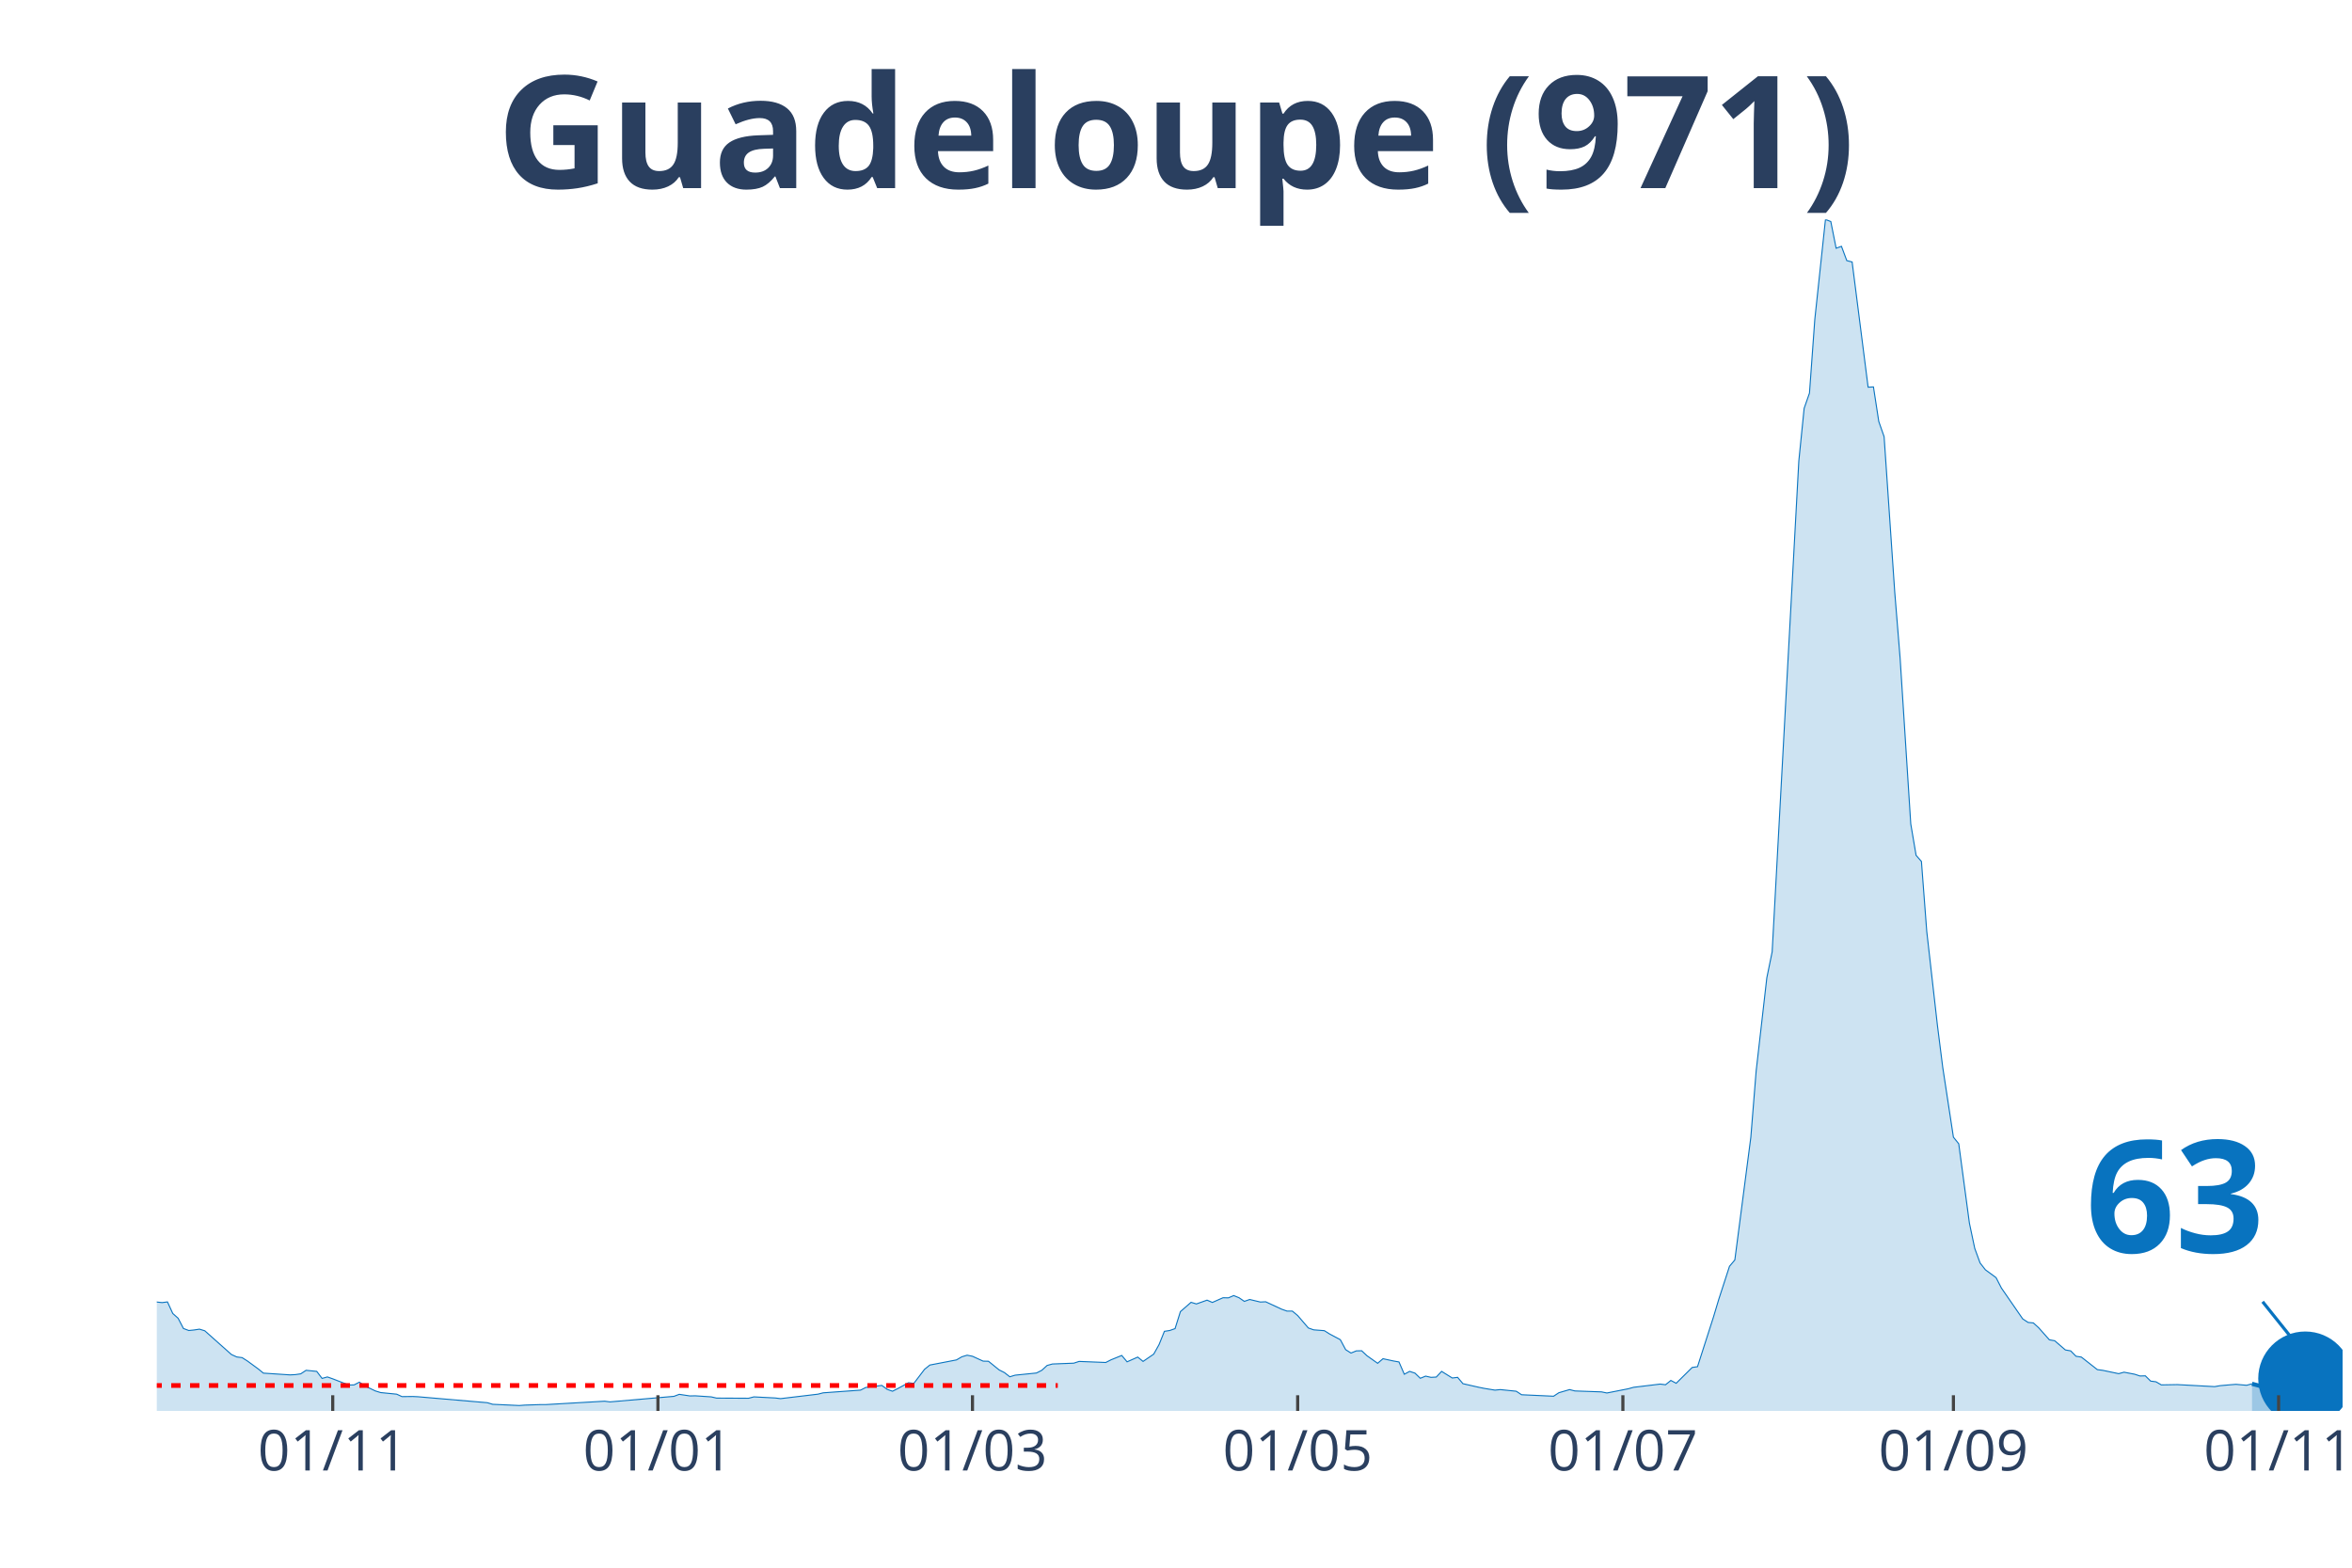
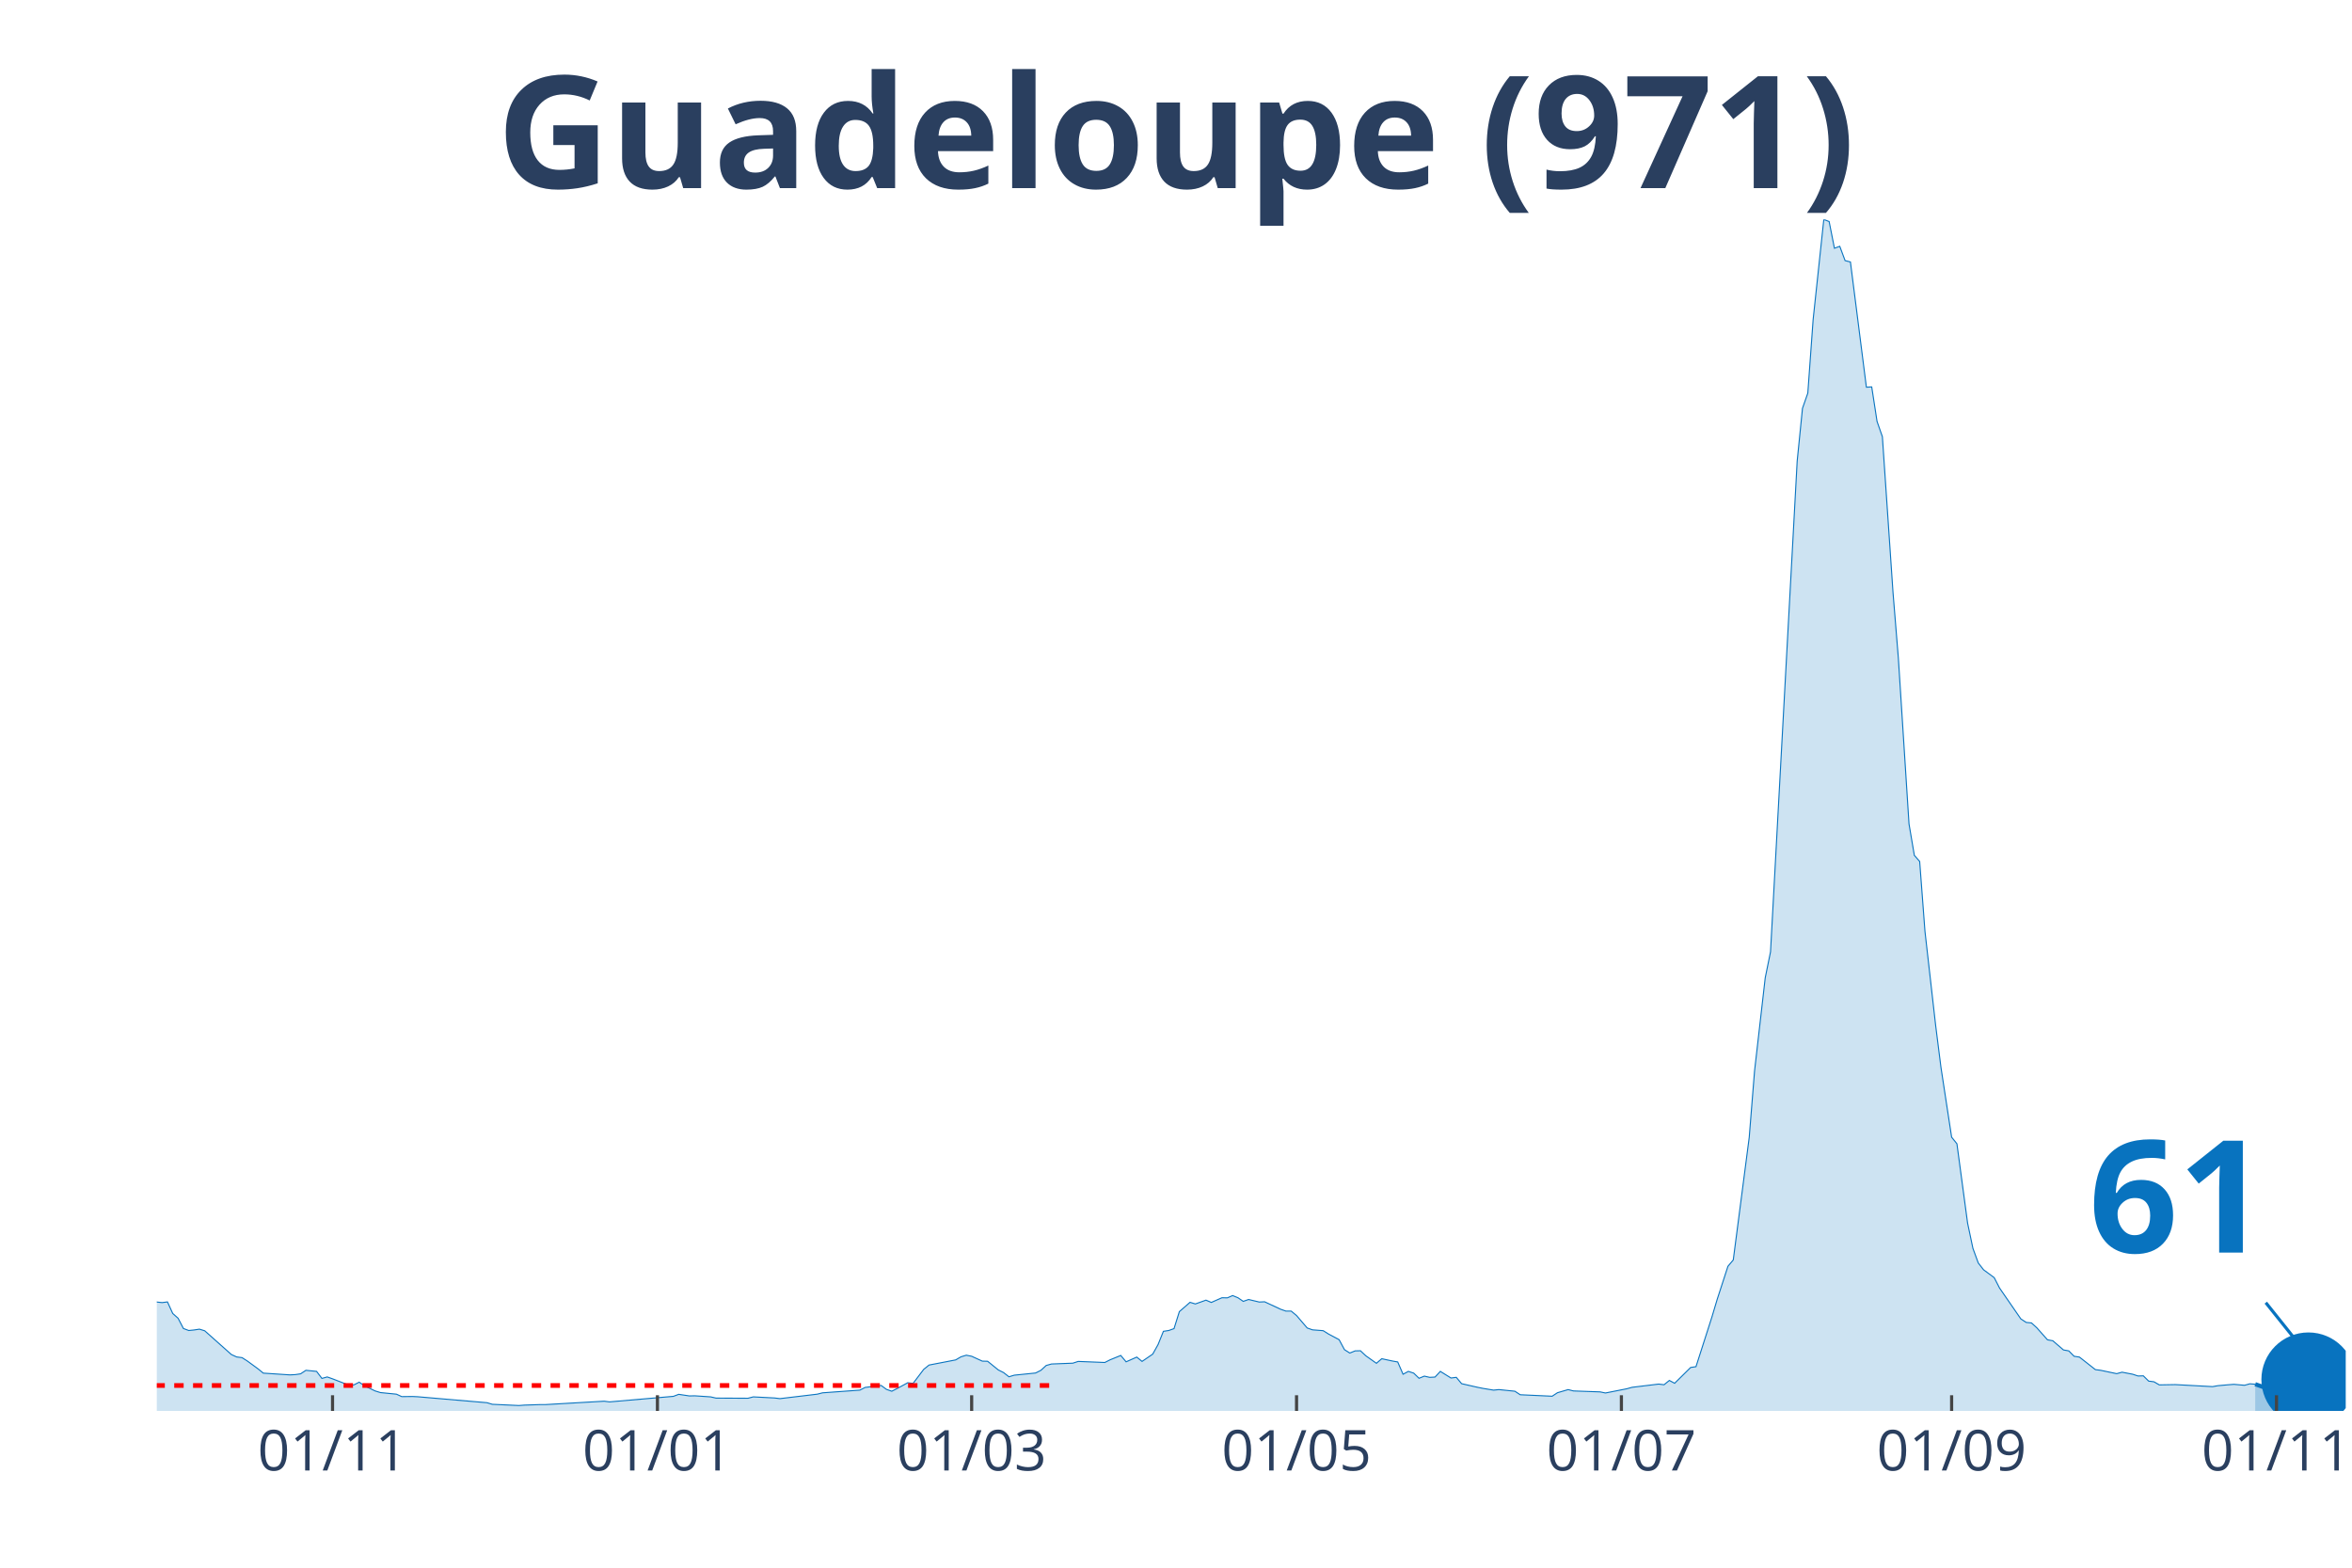
<svg xmlns="http://www.w3.org/2000/svg" class="main-svg" width="1125" height="750" style="" viewBox="0 0 750 500">
  <rect x="0" y="0" width="750" height="500" style="fill: rgb(0, 0, 0); fill-opacity: 0;" />
-   <defs id="defs-120f5b">
+   <defs id="defs-d14626">
    <g class="clips">
-       <clipPath id="clip120f5bxyplot" class="plotclip">
-         <rect width="697" height="380" />
+       <clipPath id="clipd14626xyplot" class="plotclip">
+         <rect width="698" height="380" />
      </clipPath>
-       <clipPath class="axesclip" id="clip120f5bx">
-         <rect x="50" y="0" width="697" height="500" />
+       <clipPath class="axesclip" id="clipd14626x">
+         <rect x="50" y="0" width="698" height="500" />
      </clipPath>
-       <clipPath class="axesclip" id="clip120f5by">
+       <clipPath class="axesclip" id="clipd14626y">
        <rect x="0" y="70" width="750" height="380" />
      </clipPath>
-       <clipPath class="axesclip" id="clip120f5bxy">
-         <rect x="50" y="70" width="697" height="380" />
+       <clipPath class="axesclip" id="clipd14626xy">
+         <rect x="50" y="70" width="698" height="380" />
      </clipPath>
    </g>
    <g class="gradients" />
  </defs>
  <g class="bglayer">
-     <rect class="bg" x="50" y="70" width="697" height="380" style="fill: rgb(0, 0, 0); fill-opacity: 0; stroke-width: 0;" />
+     <rect class="bg" x="50" y="70" width="698" height="380" style="fill: rgb(0, 0, 0); fill-opacity: 0; stroke-width: 0;" />
  </g>
  <g class="layer-below">
    <g class="imagelayer" />
    <g class="shapelayer" />
  </g>
  <g class="cartesianlayer">
    <g class="subplot xy">
      <g class="layer-subplot">
        <g class="shapelayer" />
        <g class="imagelayer" />
      </g>
      <g class="gridlayer">
        <g class="x">
-           <path class="xgrid crisp" transform="translate(106.1,0)" d="M0,70v380" style="stroke: rgb(255, 255, 255); stroke-opacity: 1; stroke-width: 1px;" />
-           <path class="xgrid crisp" transform="translate(209.8,0)" d="M0,70v380" style="stroke: rgb(255, 255, 255); stroke-opacity: 1; stroke-width: 1px;" />
-           <path class="xgrid crisp" transform="translate(310.1,0)" d="M0,70v380" style="stroke: rgb(255, 255, 255); stroke-opacity: 1; stroke-width: 1px;" />
-           <path class="xgrid crisp" transform="translate(413.8,0)" d="M0,70v380" style="stroke: rgb(255, 255, 255); stroke-opacity: 1; stroke-width: 1px;" />
-           <path class="xgrid crisp" transform="translate(517.5,0)" d="M0,70v380" style="stroke: rgb(255, 255, 255); stroke-opacity: 1; stroke-width: 1px;" />
-           <path class="xgrid crisp" transform="translate(622.9,0)" d="M0,70v380" style="stroke: rgb(255, 255, 255); stroke-opacity: 1; stroke-width: 1px;" />
-           <path class="xgrid crisp" transform="translate(726.6,0)" d="M0,70v380" style="stroke: rgb(255, 255, 255); stroke-opacity: 1; stroke-width: 1px;" />
+           <path class="xgrid crisp" transform="translate(106.04,0)" d="M0,70v380" style="stroke: rgb(255, 255, 255); stroke-opacity: 1; stroke-width: 1px;" />
+           <path class="xgrid crisp" transform="translate(209.64,0)" d="M0,70v380" style="stroke: rgb(255, 255, 255); stroke-opacity: 1; stroke-width: 1px;" />
+           <path class="xgrid crisp" transform="translate(309.84,0)" d="M0,70v380" style="stroke: rgb(255, 255, 255); stroke-opacity: 1; stroke-width: 1px;" />
+           <path class="xgrid crisp" transform="translate(413.44,0)" d="M0,70v380" style="stroke: rgb(255, 255, 255); stroke-opacity: 1; stroke-width: 1px;" />
+           <path class="xgrid crisp" transform="translate(517.03,0)" d="M0,70v380" style="stroke: rgb(255, 255, 255); stroke-opacity: 1; stroke-width: 1px;" />
+           <path class="xgrid crisp" transform="translate(622.33,0)" d="M0,70v380" style="stroke: rgb(255, 255, 255); stroke-opacity: 1; stroke-width: 1px;" />
+           <path class="xgrid crisp" transform="translate(725.92,0)" d="M0,70v380" style="stroke: rgb(255, 255, 255); stroke-opacity: 1; stroke-width: 1px;" />
        </g>
        <g class="y" />
      </g>
      <g class="zerolinelayer" />
      <path class="xlines-below" />
      <path class="ylines-below" />
      <g class="overlines-below" />
      <g class="xaxislayer-below" />
      <g class="yaxislayer-below" />
      <g class="overaxes-below" />
-       <g class="plot" transform="translate(50, 70)" clip-path="url('#clip120f5bxyplot')">
+       <g class="plot" transform="translate(50, 70)" clip-path="url('#clipd14626xyplot')">
        <g class="scatterlayer mlayer">
-           <g class="trace scatter trace397bb8" style="stroke-miterlimit: 2;">
+           <g class="trace scatter trace2f0827" style="stroke-miterlimit: 2;">
            <g class="fills">
              <g>
-                 <path class="js-fill" d="M668.1,380L-231.2,380L-231.2,380L-129.2,379.48L-127.5,379.57L-115.6,379.4L-113.9,378.28L-108.8,377.5L-107.1,377.63L-102,378.24L-100.3,378.97L-90.1,377.29L-88.4,375.83L-78.2,369.84L-76.5,368.38L-73.1,365.58L-71.4,365.63L-68,365.63L-66.3,362.4L-59.5,352.72L-57.8,352.2L-56.1,351.86L-54.4,348.5L-49.3,344.37L-47.6,342.13L-44.2,342.18L-42.5,343.38L-40.8,340.97L-39.1,341.44L-37.4,339.34L-35.7,340.24L-23.8,330.82L-22.1,331.81L-20.4,331.2L-18.7,329.27L-17,328.79L-15.3,331.46L-13.6,333.01L-11.9,333.18L-10.2,333.05L-8.5,333.91L-5.1,341.1L-3.4,341.66L0,345.27L1.7,345.45L3.4,345.23L5.1,348.93L6.8,350.44L8.5,353.71L10.2,354.35L11.9,354.18L13.6,353.92L15.3,354.44L23.8,362.01L25.5,362.79L27.2,363L28.9,364.08L32.3,366.57L34,367.95L42.5,368.51L44.2,368.42L45.9,368.17L47.6,367.05L51,367.39L52.7,369.63L54.4,369.16L56.1,369.76L61.2,371.74L62.9,371.7L64.6,370.83L66.3,372L69.7,373.63L71.4,374.15L76.5,374.66L78.2,375.44L81.6,375.4L83.3,375.48L105.4,377.38L107.1,377.89L115.6,378.28L117.3,378.15L122.4,377.98L124.1,377.98L142.8,376.9L144.5,377.12L164.9,375.35L166.6,374.71L170,375.22L171.7,375.18L176.8,375.52L178.5,375.91L188.7,375.96L190.4,375.52L197.2,375.87L198.9,376.08L210.8,374.66L212.5,374.23L224.4,373.37L226.1,372.51L231.2,371.87L232.9,373.12L234.6,373.72L236.3,372.86L239.7,371.01L241.4,371.22L244.8,366.75L246.5,365.37L255,363.73L256.7,362.74L258.4,362.23L260.1,362.57L263.5,364.12L265.2,364.16L268.6,366.92L270.3,367.78L272,369.11L273.7,368.6L280.5,367.91L282.2,367.05L283.9,365.5L285.6,365.03L292.4,364.77L294.1,364.21L302.6,364.55L304.3,363.69L307.7,362.31L309.4,364.34L312.8,362.83L314.5,364.21L317.9,361.88L319.6,358.83L321.3,354.61L323,354.35L324.7,353.75L326.4,348.33L329.8,345.36L331.5,345.88L334.9,344.67L336.6,345.4L340,343.9L341.7,343.94L343.4,343.21L345.1,343.9L346.8,345.06L348.5,344.46L351.9,345.27L353.6,345.19L358.7,347.56L360.4,348.16L362.1,348.16L363.8,349.58L367.2,353.54L368.9,354.14L372.3,354.4L374,355.47L377.4,357.28L379.1,360.46L380.8,361.54L382.5,360.85L384.2,360.81L385.9,362.4L389.3,364.81L391,363.35L394.4,364.08L396.1,364.38L397.8,368.3L399.5,367.39L401.2,367.95L402.9,369.59L404.6,368.9L406.3,369.29L408,369.2L409.7,367.39L413.1,369.5L414.8,369.29L416.5,371.31L418.2,371.7L421.6,372.47L423.3,372.81L426.7,373.37L428.4,373.2L433.5,373.72L435.2,374.84L445.4,375.31L447.1,374.19L450.5,373.2L452.2,373.63L460.7,373.93L462.4,374.28L469.2,372.94L470.9,372.47L479.4,371.44L481.1,371.65L482.8,370.28L484.5,371.18L489.6,366.14L491.3,365.89L496.4,350.01L498.1,344.33L501.5,333.87L503.2,331.85L508.3,292.73L510,271.56L513.4,241.87L515.1,233.57L523.6,77.07L525.3,60.24L527,55.38L528.7,31.89L532.1,0L533.8,0.65L535.5,9.17L537.2,8.56L538.9,13.12L540.6,13.55L545.7,53.49L547.4,53.4L549.1,64.42L550.8,69.28L554.2,118.98L555.9,139.85L559.3,192.78L561,202.8L562.7,204.74L564.4,227.07L567.8,257.02L569.5,270.45L572.9,292.69L574.6,294.8L578,320.1L579.7,328.15L581.4,332.8L583.1,334.99L586.5,337.49L588.2,340.8L595,350.65L596.7,351.77L598.4,351.94L600.1,353.49L603.5,357.32L605.2,357.62L608.6,360.55L610.3,360.85L612,362.57L613.7,362.83L618.8,366.83L620.5,367.05L625.6,368.12L627.3,367.65L630.7,368.3L632.4,368.86L634.1,368.81L635.8,370.49L637.5,370.71L639.2,371.7L644.3,371.61L646,371.7L656.2,372.25L657.9,371.95L661.3,371.65L663,371.52L666.4,371.82L668.1,371.35" style="fill: rgb(8, 115, 191); fill-opacity: 0.2; stroke-width: 0;" />
+                 <path class="js-fill" d="M669.13,380L-230.97,380L-230.97,380L-129.07,379.48L-127.37,379.57L-115.48,379.4L-113.79,378.28L-108.69,377.5L-106.99,377.63L-101.9,378.24L-100.2,378.97L-90.01,377.29L-88.31,375.83L-78.12,369.84L-76.42,368.38L-73.03,365.58L-71.33,365.63L-67.93,365.63L-66.23,362.4L-59.44,352.72L-57.74,352.2L-56.04,351.86L-54.35,348.5L-49.25,344.37L-47.55,342.13L-44.16,342.18L-42.46,343.38L-40.76,340.97L-39.06,341.44L-37.36,339.34L-35.66,340.24L-23.78,330.82L-22.08,331.81L-20.38,331.2L-18.68,329.27L-16.98,328.79L-15.28,331.46L-13.59,333.01L-11.89,333.18L-10.19,333.05L-8.49,333.91L-5.09,341.1L-3.4,341.66L0,345.27L1.7,345.45L3.4,345.23L5.09,348.93L6.79,350.44L8.49,353.71L10.19,354.35L11.89,354.18L13.59,353.92L15.28,354.44L23.78,362.01L25.47,362.79L27.17,363L28.87,364.08L32.27,366.57L33.97,367.95L42.46,368.51L44.16,368.42L45.85,368.17L47.55,367.05L50.95,367.39L52.65,369.63L54.35,369.16L56.04,369.76L61.14,371.74L62.84,371.7L64.54,370.83L66.23,372L69.63,373.63L71.33,374.15L76.42,374.66L78.12,375.44L81.52,375.4L83.22,375.48L105.29,377.38L106.99,377.89L115.48,378.28L117.18,378.15L122.28,377.98L123.98,377.98L142.66,376.9L144.36,377.12L164.73,375.35L166.43,374.71L169.83,375.22L171.53,375.18L176.62,375.52L178.32,375.91L188.51,375.96L190.21,375.52L197,375.87L198.7,376.08L210.59,374.66L212.29,374.23L224.18,373.37L225.87,372.51L230.97,371.87L232.67,373.12L234.36,373.72L236.06,372.86L239.46,371.01L241.16,371.22L244.55,366.75L246.25,365.37L254.74,363.73L256.44,362.74L258.14,362.23L259.84,362.57L263.24,364.12L264.93,364.16L268.33,366.92L270.03,367.78L271.73,369.11L273.43,368.6L280.22,367.91L281.92,367.05L283.62,365.5L285.31,365.03L292.11,364.77L293.81,364.21L302.3,364.55L304,363.69L307.39,362.31L309.09,364.34L312.49,362.83L314.18,364.21L317.58,361.88L319.28,358.83L320.98,354.61L322.68,354.35L324.37,353.75L326.07,348.33L329.47,345.36L331.17,345.88L334.56,344.67L336.26,345.4L339.66,343.9L341.36,343.94L343.06,343.21L344.75,343.9L346.45,345.06L348.15,344.46L351.55,345.27L353.25,345.19L358.34,347.56L360.04,348.16L361.74,348.16L363.44,349.58L366.83,353.54L368.53,354.14L371.93,354.4L373.63,355.47L377.02,357.28L378.72,360.46L380.42,361.54L382.12,360.85L383.82,360.81L385.51,362.4L388.91,364.81L390.61,363.35L394,364.08L395.7,364.38L397.4,368.3L399.1,367.39L400.8,367.95L402.5,369.59L404.19,368.9L405.89,369.29L407.59,369.2L409.29,367.39L412.69,369.5L414.38,369.29L416.08,371.31L417.78,371.7L421.18,372.47L422.88,372.81L426.27,373.37L427.97,373.2L433.07,373.72L434.76,374.84L444.95,375.31L446.65,374.19L450.05,373.2L451.75,373.63L460.24,373.93L461.94,374.28L468.73,372.94L470.43,372.47L478.92,371.44L480.62,371.65L482.32,370.28L484.01,371.18L489.11,366.14L490.81,365.89L495.9,350.01L497.6,344.33L501,333.87L502.7,331.85L507.79,292.73L509.49,271.56L512.89,241.87L514.58,233.57L523.08,77.07L524.77,60.24L526.47,55.38L528.17,31.89L531.57,0L533.27,0.65L534.96,9.17L536.66,8.56L538.36,13.12L540.06,13.55L545.15,53.49L546.85,53.4L548.55,64.42L550.25,69.28L553.64,118.98L555.34,139.85L558.74,192.78L560.44,202.8L562.14,204.74L563.83,227.07L567.23,257.02L568.93,270.45L572.33,292.69L574.02,294.8L577.42,320.1L579.12,328.15L580.82,332.8L582.52,334.99L585.91,337.49L587.61,340.8L594.4,350.65L596.1,351.77L597.8,351.94L599.5,353.49L602.9,357.32L604.59,357.62L607.99,360.55L609.69,360.85L611.39,362.57L613.09,362.83L618.18,366.83L619.88,367.05L624.97,368.12L626.67,367.65L630.07,368.3L631.77,368.86L633.46,368.81L635.16,370.49L636.86,370.71L638.56,371.7L643.65,371.61L645.35,371.7L655.54,372.25L657.24,371.95L660.64,371.65L662.34,371.52L665.73,371.82L667.43,371.35L669.13,371.48" style="fill: rgb(8, 115, 191); fill-opacity: 0.2; stroke-width: 0;" />
              </g>
            </g>
            <g class="errorbars" />
            <g class="lines">
-               <path class="js-line" d="M-231.2,380L-129.2,379.48L-127.5,379.57L-115.6,379.4L-113.9,378.28L-108.8,377.5L-107.1,377.63L-102,378.24L-100.3,378.97L-90.1,377.29L-88.4,375.83L-78.2,369.84L-76.5,368.38L-73.1,365.58L-71.4,365.63L-68,365.63L-66.3,362.4L-59.5,352.72L-57.8,352.2L-56.1,351.86L-54.4,348.5L-49.3,344.37L-47.6,342.13L-44.2,342.18L-42.5,343.38L-40.8,340.97L-39.1,341.44L-37.4,339.34L-35.7,340.24L-23.8,330.82L-22.1,331.81L-20.4,331.2L-18.7,329.27L-17,328.79L-15.3,331.46L-13.6,333.01L-11.9,333.18L-10.2,333.05L-8.5,333.91L-5.1,341.1L-3.4,341.66L0,345.27L1.7,345.45L3.4,345.23L5.1,348.93L6.8,350.44L8.5,353.71L10.2,354.35L11.9,354.18L13.6,353.92L15.3,354.44L23.8,362.01L25.5,362.79L27.2,363L28.9,364.08L32.3,366.57L34,367.95L42.5,368.51L44.2,368.42L45.9,368.17L47.6,367.05L51,367.39L52.7,369.63L54.4,369.16L56.1,369.76L61.2,371.74L62.9,371.7L64.6,370.83L66.3,372L69.7,373.63L71.4,374.15L76.5,374.66L78.2,375.44L81.6,375.4L83.3,375.48L105.4,377.38L107.1,377.89L115.6,378.28L117.3,378.15L122.4,377.98L124.1,377.98L142.8,376.9L144.5,377.12L164.9,375.35L166.6,374.71L170,375.22L171.7,375.18L176.8,375.52L178.5,375.91L188.7,375.96L190.4,375.52L197.2,375.87L198.9,376.08L210.8,374.66L212.5,374.23L224.4,373.37L226.1,372.51L231.2,371.87L232.9,373.12L234.6,373.72L236.3,372.86L239.7,371.01L241.4,371.22L244.8,366.75L246.5,365.37L255,363.73L256.7,362.74L258.4,362.23L260.1,362.57L263.5,364.12L265.2,364.16L268.6,366.92L270.3,367.78L272,369.11L273.7,368.6L280.5,367.91L282.2,367.05L283.9,365.5L285.6,365.03L292.4,364.77L294.1,364.21L302.6,364.55L304.3,363.69L307.7,362.31L309.4,364.34L312.8,362.83L314.5,364.21L317.9,361.88L319.6,358.83L321.3,354.61L323,354.35L324.7,353.75L326.4,348.33L329.8,345.36L331.5,345.88L334.9,344.67L336.6,345.4L340,343.9L341.7,343.94L343.4,343.21L345.1,343.9L346.8,345.06L348.5,344.46L351.9,345.27L353.6,345.19L358.7,347.56L360.4,348.16L362.1,348.16L363.8,349.58L367.2,353.54L368.9,354.14L372.3,354.4L374,355.47L377.4,357.28L379.1,360.46L380.8,361.54L382.5,360.85L384.2,360.81L385.9,362.4L389.3,364.81L391,363.35L394.4,364.08L396.1,364.38L397.8,368.3L399.5,367.39L401.2,367.95L402.9,369.59L404.6,368.9L406.3,369.29L408,369.2L409.7,367.39L413.1,369.5L414.8,369.29L416.5,371.31L418.2,371.7L421.6,372.47L423.3,372.81L426.7,373.37L428.4,373.2L433.5,373.72L435.2,374.84L445.4,375.31L447.1,374.19L450.5,373.2L452.2,373.63L460.7,373.93L462.4,374.28L469.2,372.94L470.9,372.47L479.4,371.44L481.1,371.65L482.8,370.28L484.5,371.18L489.6,366.14L491.3,365.89L496.4,350.01L498.1,344.33L501.5,333.87L503.2,331.85L508.3,292.73L510,271.56L513.4,241.87L515.1,233.57L523.6,77.07L525.3,60.24L527,55.38L528.7,31.89L532.1,0L533.8,0.65L535.5,9.17L537.2,8.56L538.9,13.12L540.6,13.55L545.7,53.49L547.4,53.4L549.1,64.42L550.8,69.28L554.2,118.98L555.9,139.85L559.3,192.78L561,202.8L562.7,204.74L564.4,227.07L567.8,257.02L569.5,270.45L572.9,292.69L574.6,294.8L578,320.1L579.7,328.15L581.4,332.8L583.1,334.99L586.5,337.49L588.2,340.8L595,350.65L596.7,351.77L598.4,351.94L600.1,353.49L603.5,357.32L605.2,357.62L608.6,360.55L610.3,360.85L612,362.57L613.7,362.83L618.8,366.83L620.5,367.05L625.6,368.12L627.3,367.65L630.7,368.3L632.4,368.86L634.1,368.81L635.8,370.49L637.5,370.71L639.2,371.7L644.3,371.61L646,371.7L656.2,372.25L657.9,371.95L661.3,371.65L663,371.52L666.4,371.82L668.1,371.35" style="vector-effect: non-scaling-stroke; fill: none; stroke: rgb(8, 115, 191); stroke-opacity: 1; stroke-width: 0.5px; opacity: 1;" />
+               <path class="js-line" d="M-230.97,380L-129.07,379.48L-127.37,379.57L-115.48,379.4L-113.79,378.28L-108.69,377.5L-106.99,377.63L-101.9,378.24L-100.2,378.97L-90.01,377.29L-88.31,375.83L-78.12,369.84L-76.42,368.38L-73.03,365.58L-71.33,365.63L-67.93,365.63L-66.23,362.4L-59.44,352.72L-57.74,352.2L-56.04,351.86L-54.35,348.5L-49.25,344.37L-47.55,342.13L-44.16,342.18L-42.46,343.38L-40.76,340.97L-39.06,341.44L-37.36,339.34L-35.66,340.24L-23.78,330.82L-22.08,331.81L-20.38,331.2L-18.68,329.27L-16.98,328.79L-15.28,331.46L-13.59,333.01L-11.89,333.18L-10.19,333.05L-8.49,333.91L-5.09,341.1L-3.4,341.66L0,345.27L1.7,345.45L3.4,345.23L5.09,348.93L6.79,350.44L8.49,353.71L10.19,354.35L11.89,354.18L13.59,353.92L15.28,354.44L23.78,362.01L25.47,362.79L27.17,363L28.87,364.08L32.27,366.57L33.97,367.95L42.46,368.51L44.16,368.42L45.85,368.17L47.55,367.05L50.95,367.39L52.65,369.63L54.35,369.16L56.04,369.76L61.14,371.74L62.84,371.7L64.54,370.83L66.23,372L69.63,373.63L71.33,374.15L76.42,374.66L78.12,375.44L81.52,375.4L83.22,375.48L105.29,377.38L106.99,377.89L115.48,378.28L117.18,378.15L122.28,377.98L123.98,377.98L142.66,376.9L144.36,377.12L164.73,375.35L166.43,374.71L169.83,375.22L171.53,375.18L176.62,375.52L178.32,375.91L188.51,375.96L190.21,375.52L197,375.87L198.7,376.08L210.59,374.66L212.29,374.23L224.18,373.37L225.87,372.51L230.97,371.87L232.67,373.12L234.36,373.72L236.06,372.86L239.46,371.01L241.16,371.22L244.55,366.75L246.25,365.37L254.74,363.73L256.44,362.74L258.14,362.23L259.84,362.57L263.24,364.12L264.93,364.16L268.33,366.92L270.03,367.78L271.73,369.11L273.43,368.6L280.22,367.91L281.92,367.05L283.62,365.5L285.31,365.03L292.11,364.77L293.81,364.21L302.3,364.55L304,363.69L307.39,362.31L309.09,364.34L312.49,362.83L314.18,364.21L317.58,361.88L319.28,358.83L320.98,354.61L322.68,354.35L324.37,353.75L326.07,348.33L329.47,345.36L331.17,345.88L334.56,344.67L336.26,345.4L339.66,343.9L341.36,343.94L343.06,343.21L344.75,343.9L346.45,345.06L348.15,344.46L351.55,345.27L353.25,345.19L358.34,347.56L360.04,348.16L361.74,348.16L363.44,349.58L366.83,353.54L368.53,354.14L371.93,354.4L373.63,355.47L377.02,357.28L378.72,360.46L380.42,361.54L382.12,360.85L383.82,360.81L385.51,362.4L388.91,364.81L390.61,363.35L394,364.08L395.7,364.38L397.4,368.3L399.1,367.39L400.8,367.95L402.5,369.59L404.19,368.9L405.89,369.29L407.59,369.2L409.29,367.39L412.69,369.5L414.38,369.29L416.08,371.31L417.78,371.7L421.18,372.47L422.88,372.81L426.27,373.37L427.97,373.2L433.07,373.72L434.76,374.84L444.95,375.31L446.65,374.19L450.05,373.2L451.75,373.63L460.24,373.93L461.94,374.28L468.73,372.94L470.43,372.47L478.92,371.44L480.62,371.65L482.32,370.28L484.01,371.18L489.11,366.14L490.81,365.89L495.9,350.01L497.6,344.33L501,333.87L502.7,331.85L507.79,292.73L509.49,271.56L512.89,241.87L514.58,233.57L523.08,77.07L524.77,60.24L526.47,55.38L528.17,31.89L531.57,0L533.27,0.65L534.96,9.17L536.66,8.56L538.36,13.12L540.06,13.55L545.15,53.49L546.85,53.4L548.55,64.42L550.25,69.28L553.64,118.98L555.34,139.85L558.74,192.78L560.44,202.8L562.14,204.74L563.83,227.07L567.23,257.02L568.93,270.45L572.33,292.69L574.02,294.8L577.42,320.1L579.12,328.15L580.82,332.8L582.52,334.99L585.91,337.49L587.61,340.8L594.4,350.65L596.1,351.77L597.8,351.94L599.5,353.49L602.9,357.32L604.59,357.62L607.99,360.55L609.69,360.85L611.39,362.57L613.09,362.83L618.18,366.83L619.88,367.05L624.97,368.12L626.67,367.65L630.07,368.3L631.77,368.86L633.46,368.81L635.16,370.49L636.86,370.71L638.56,371.7L643.65,371.61L645.35,371.7L655.54,372.25L657.24,371.95L660.64,371.65L662.34,371.52L665.73,371.82L667.43,371.35L669.13,371.48" style="vector-effect: non-scaling-stroke; fill: none; stroke: rgb(8, 115, 191); stroke-opacity: 1; stroke-width: 0.5px; opacity: 1;" />
            </g>
            <g class="points" />
            <g class="text" />
          </g>
-           <g class="trace scatter tracea5a8cc" style="stroke-miterlimit: 2;">
+           <g class="trace scatter trace066bf4" style="stroke-miterlimit: 2;">
            <g class="fills">
              <g>
-                 <path class="js-fill" d="M685.1,380L668.1,380L668.1,371.35L671.5,372.25L673.2,373.2L674.9,373.33L676.6,372.6L678.3,371.95L680,372.13L681.7,372.21L683.4,370.4L685.1,369.67" style="fill: rgb(8, 115, 191); fill-opacity: 0.4; stroke-width: 0;" />
+                 <path class="js-fill" d="M686.11,380L669.13,380L669.13,371.48L674.22,373.24L675.92,372.51L677.62,371.87L679.32,372.04L681.02,372.13L682.72,370.32L684.41,369.59L686.11,369.97" style="fill: rgb(8, 115, 191); fill-opacity: 0.4; stroke-width: 0;" />
              </g>
            </g>
            <g class="errorbars" />
            <g class="lines">
-               <path class="js-line" d="M668.1,371.35L671.5,372.25L673.2,373.2L674.9,373.33L676.6,372.6L678.3,371.95L680,372.13L681.7,372.21L683.4,370.4L685.1,369.67" style="vector-effect: non-scaling-stroke; fill: none; stroke: rgb(8, 115, 191); stroke-opacity: 1; stroke-width: 2px; opacity: 1;" />
+               <path class="js-line" d="M669.13,371.48L674.22,373.24L675.92,372.51L677.62,371.87L679.32,372.04L681.02,372.13L682.72,370.32L684.41,369.59L686.11,369.97" style="vector-effect: non-scaling-stroke; fill: none; stroke: rgb(8, 115, 191); stroke-opacity: 1; stroke-width: 2px; opacity: 1;" />
            </g>
            <g class="points" />
            <g class="text" />
          </g>
-           <g class="trace scatter trace29cbae" style="stroke-miterlimit: 2; opacity: 1;">
+           <g class="trace scatter trace634fa2" style="stroke-miterlimit: 2; opacity: 1;">
            <g class="fills" />
            <g class="errorbars" />
            <g class="lines" />
            <g class="points">
-               <path class="point" transform="translate(685.1,369.67)" d="M15,0A15,15 0 1,1 0,-15A15,15 0 0,1 15,0Z" style="opacity: 1; stroke-width: 0px; fill: rgb(8, 115, 191); fill-opacity: 1;" />
+               <path class="point" transform="translate(686.11,369.97)" d="M15,0A15,15 0 1,1 0,-15A15,15 0 0,1 15,0Z" style="opacity: 1; stroke-width: 0px; fill: rgb(8, 115, 191); fill-opacity: 1;" />
            </g>
            <g class="text" />
          </g>
        </g>
      </g>
      <g class="overplot" />
      <path class="xlines-above crisp" style="fill: none; stroke-width: 1px; stroke: rgb(0, 0, 0); stroke-opacity: 0;" d="" />
      <path class="ylines-above crisp" style="fill: none;" d="M0,0" />
      <g class="overlines-above" />
      <g class="xaxislayer-above">
-         <path class="xtick ticks crisp" d="M0,450v-5" transform="translate(106.1,0)" style="stroke: rgb(68, 68, 68); stroke-opacity: 1; stroke-width: 1px;" />
-         <path class="xtick ticks crisp" d="M0,450v-5" transform="translate(209.8,0)" style="stroke: rgb(68, 68, 68); stroke-opacity: 1; stroke-width: 1px;" />
-         <path class="xtick ticks crisp" d="M0,450v-5" transform="translate(310.1,0)" style="stroke: rgb(68, 68, 68); stroke-opacity: 1; stroke-width: 1px;" />
-         <path class="xtick ticks crisp" d="M0,450v-5" transform="translate(413.8,0)" style="stroke: rgb(68, 68, 68); stroke-opacity: 1; stroke-width: 1px;" />
-         <path class="xtick ticks crisp" d="M0,450v-5" transform="translate(517.5,0)" style="stroke: rgb(68, 68, 68); stroke-opacity: 1; stroke-width: 1px;" />
-         <path class="xtick ticks crisp" d="M0,450v-5" transform="translate(622.9,0)" style="stroke: rgb(68, 68, 68); stroke-opacity: 1; stroke-width: 1px;" />
-         <path class="xtick ticks crisp" d="M0,450v-5" transform="translate(726.6,0)" style="stroke: rgb(68, 68, 68); stroke-opacity: 1; stroke-width: 1px;" />
+         <path class="xtick ticks crisp" d="M0,450v-5" transform="translate(106.04,0)" style="stroke: rgb(68, 68, 68); stroke-opacity: 1; stroke-width: 1px;" />
+         <path class="xtick ticks crisp" d="M0,450v-5" transform="translate(209.64,0)" style="stroke: rgb(68, 68, 68); stroke-opacity: 1; stroke-width: 1px;" />
+         <path class="xtick ticks crisp" d="M0,450v-5" transform="translate(309.84,0)" style="stroke: rgb(68, 68, 68); stroke-opacity: 1; stroke-width: 1px;" />
+         <path class="xtick ticks crisp" d="M0,450v-5" transform="translate(413.44,0)" style="stroke: rgb(68, 68, 68); stroke-opacity: 1; stroke-width: 1px;" />
+         <path class="xtick ticks crisp" d="M0,450v-5" transform="translate(517.03,0)" style="stroke: rgb(68, 68, 68); stroke-opacity: 1; stroke-width: 1px;" />
+         <path class="xtick ticks crisp" d="M0,450v-5" transform="translate(622.33,0)" style="stroke: rgb(68, 68, 68); stroke-opacity: 1; stroke-width: 1px;" />
+         <path class="xtick ticks crisp" d="M0,450v-5" transform="translate(725.92,0)" style="stroke: rgb(68, 68, 68); stroke-opacity: 1; stroke-width: 1px;" />
        <g class="xtick">
-           <text text-anchor="middle" x="0" y="469" transform="translate(106.1,0)" style="font-family: 'Open Sans', verdana, arial, sans-serif; font-size: 18px; fill: rgb(42, 63, 95); fill-opacity: 1; white-space: pre;">01/11</text>
+           <text text-anchor="middle" x="0" y="469" transform="translate(106.04,0)" style="font-family: 'Open Sans', verdana, arial, sans-serif; font-size: 18px; fill: rgb(42, 63, 95); fill-opacity: 1; white-space: pre;">01/11</text>
        </g>
        <g class="xtick">
-           <text text-anchor="middle" x="0" y="469" transform="translate(209.8,0)" style="font-family: 'Open Sans', verdana, arial, sans-serif; font-size: 18px; fill: rgb(42, 63, 95); fill-opacity: 1; white-space: pre;">01/01</text>
+           <text text-anchor="middle" x="0" y="469" transform="translate(209.64,0)" style="font-family: 'Open Sans', verdana, arial, sans-serif; font-size: 18px; fill: rgb(42, 63, 95); fill-opacity: 1; white-space: pre;">01/01</text>
        </g>
        <g class="xtick">
-           <text text-anchor="middle" x="0" y="469" transform="translate(310.1,0)" style="font-family: 'Open Sans', verdana, arial, sans-serif; font-size: 18px; fill: rgb(42, 63, 95); fill-opacity: 1; white-space: pre;">01/03</text>
+           <text text-anchor="middle" x="0" y="469" transform="translate(309.84,0)" style="font-family: 'Open Sans', verdana, arial, sans-serif; font-size: 18px; fill: rgb(42, 63, 95); fill-opacity: 1; white-space: pre;">01/03</text>
        </g>
        <g class="xtick">
-           <text text-anchor="middle" x="0" y="469" transform="translate(413.8,0)" style="font-family: 'Open Sans', verdana, arial, sans-serif; font-size: 18px; fill: rgb(42, 63, 95); fill-opacity: 1; white-space: pre;">01/05</text>
+           <text text-anchor="middle" x="0" y="469" transform="translate(413.44,0)" style="font-family: 'Open Sans', verdana, arial, sans-serif; font-size: 18px; fill: rgb(42, 63, 95); fill-opacity: 1; white-space: pre;">01/05</text>
        </g>
        <g class="xtick">
-           <text text-anchor="middle" x="0" y="469" transform="translate(517.5,0)" style="font-family: 'Open Sans', verdana, arial, sans-serif; font-size: 18px; fill: rgb(42, 63, 95); fill-opacity: 1; white-space: pre;">01/07</text>
+           <text text-anchor="middle" x="0" y="469" transform="translate(517.03,0)" style="font-family: 'Open Sans', verdana, arial, sans-serif; font-size: 18px; fill: rgb(42, 63, 95); fill-opacity: 1; white-space: pre;">01/07</text>
        </g>
        <g class="xtick">
-           <text text-anchor="middle" x="0" y="469" transform="translate(622.9,0)" style="font-family: 'Open Sans', verdana, arial, sans-serif; font-size: 18px; fill: rgb(42, 63, 95); fill-opacity: 1; white-space: pre;">01/09</text>
+           <text text-anchor="middle" x="0" y="469" transform="translate(622.33,0)" style="font-family: 'Open Sans', verdana, arial, sans-serif; font-size: 18px; fill: rgb(42, 63, 95); fill-opacity: 1; white-space: pre;">01/09</text>
        </g>
        <g class="xtick">
-           <text text-anchor="middle" x="0" y="469" transform="translate(726.6,0)" style="font-family: 'Open Sans', verdana, arial, sans-serif; font-size: 18px; fill: rgb(42, 63, 95); fill-opacity: 1; white-space: pre;">01/11</text>
+           <text text-anchor="middle" x="0" y="469" transform="translate(725.92,0)" style="font-family: 'Open Sans', verdana, arial, sans-serif; font-size: 18px; fill: rgb(42, 63, 95); fill-opacity: 1; white-space: pre;">01/11</text>
        </g>
      </g>
      <g class="yaxislayer-above" />
      <g class="overaxes-above" />
    </g>
  </g>
  <g class="polarlayer" />
  <g class="ternarylayer" />
  <g class="geolayer" />
  <g class="funnelarealayer" />
  <g class="pielayer" />
  <g class="treemaplayer" />
  <g class="sunburstlayer" />
  <g class="glimages" />
-   <defs id="topdefs-120f5b">
+   <defs id="topdefs-d14626">
    <g class="clips" />
  </defs>
  <g class="layer-above">
    <g class="imagelayer" />
    <g class="shapelayer">
-       <path data-index="0" fill-rule="evenodd" d="M-905.4,441.89L337.3,441.89" clip-path="url('#clip120f5bxy')" style="opacity: 1; stroke: rgb(255, 0, 0); stroke-opacity: 1; fill: rgb(0, 0, 0); fill-opacity: 0; stroke-dasharray: 3px, 3px; stroke-width: 1.5px;" />
+       <path data-index="0" fill-rule="evenodd" d="M-904.44,441.89L337.01,441.89" clip-path="url('#clipd14626xy')" style="opacity: 1; stroke: rgb(255, 0, 0); stroke-opacity: 1; fill: rgb(0, 0, 0); fill-opacity: 0; stroke-dasharray: 3px, 3px; stroke-width: 1.5px;" />
    </g>
  </g>
  <g class="infolayer">
    <g class="g-gtitle">
      <text class="gtitle" x="375" y="25" text-anchor="middle" dy="0.7em" style="font-family: 'Open Sans', verdana, arial, sans-serif; font-size: 50px; fill: rgb(42, 63, 95); opacity: 1; font-weight: normal; white-space: pre;">
        <tspan style="font-weight:bold">Guadeloupe (971)</tspan>
      </text>
    </g>
    <g class="g-xtitle" />
    <g class="annotation" data-index="0" style="opacity: 1;">
-       <g class="annotation-text-g" transform="rotate(0,693.1,379.67)">
-         <g class="cursor-pointer" transform="translate(650, 344)">
+       <g class="annotation-text-g" transform="rotate(0,694.11,379.97)">
+         <g class="cursor-pointer" transform="translate(651, 344)">
          <rect class="bg" x="0.5" y="0.5" width="86" height="71" style="stroke-width: 1px; stroke: rgb(0, 0, 0); stroke-opacity: 0; fill: rgb(255, 255, 255); fill-opacity: 0.6;" />
          <text class="annotation-text" text-anchor="middle" x="43.531" y="55.5" style="font-family: 'Open Sans', verdana, arial, sans-serif; font-size: 50px; fill: rgb(8, 115, 191); fill-opacity: 1; white-space: pre;">
-             <tspan style="font-weight:bold">63 </tspan>
+             <tspan style="font-weight:bold">61 </tspan>
          </text>
        </g>
      </g>
      <g class="annotation-arrow-g" style="opacity: 1;">
-         <path d="M721.5,415.17L733.1,429.67" style="stroke-width: 1px; stroke: rgb(8, 115, 191); stroke-opacity: 1; stroke-dasharray: 0px, 0px, 18.569px, 18.569px;" />
+         <path d="M722.51,415.47L734.11,429.97" style="stroke-width: 1px; stroke: rgb(8, 115, 191); stroke-opacity: 1; stroke-dasharray: 0px, 0px, 18.569px, 18.569px;" />
      </g>
    </g>
  </g>
</svg>
